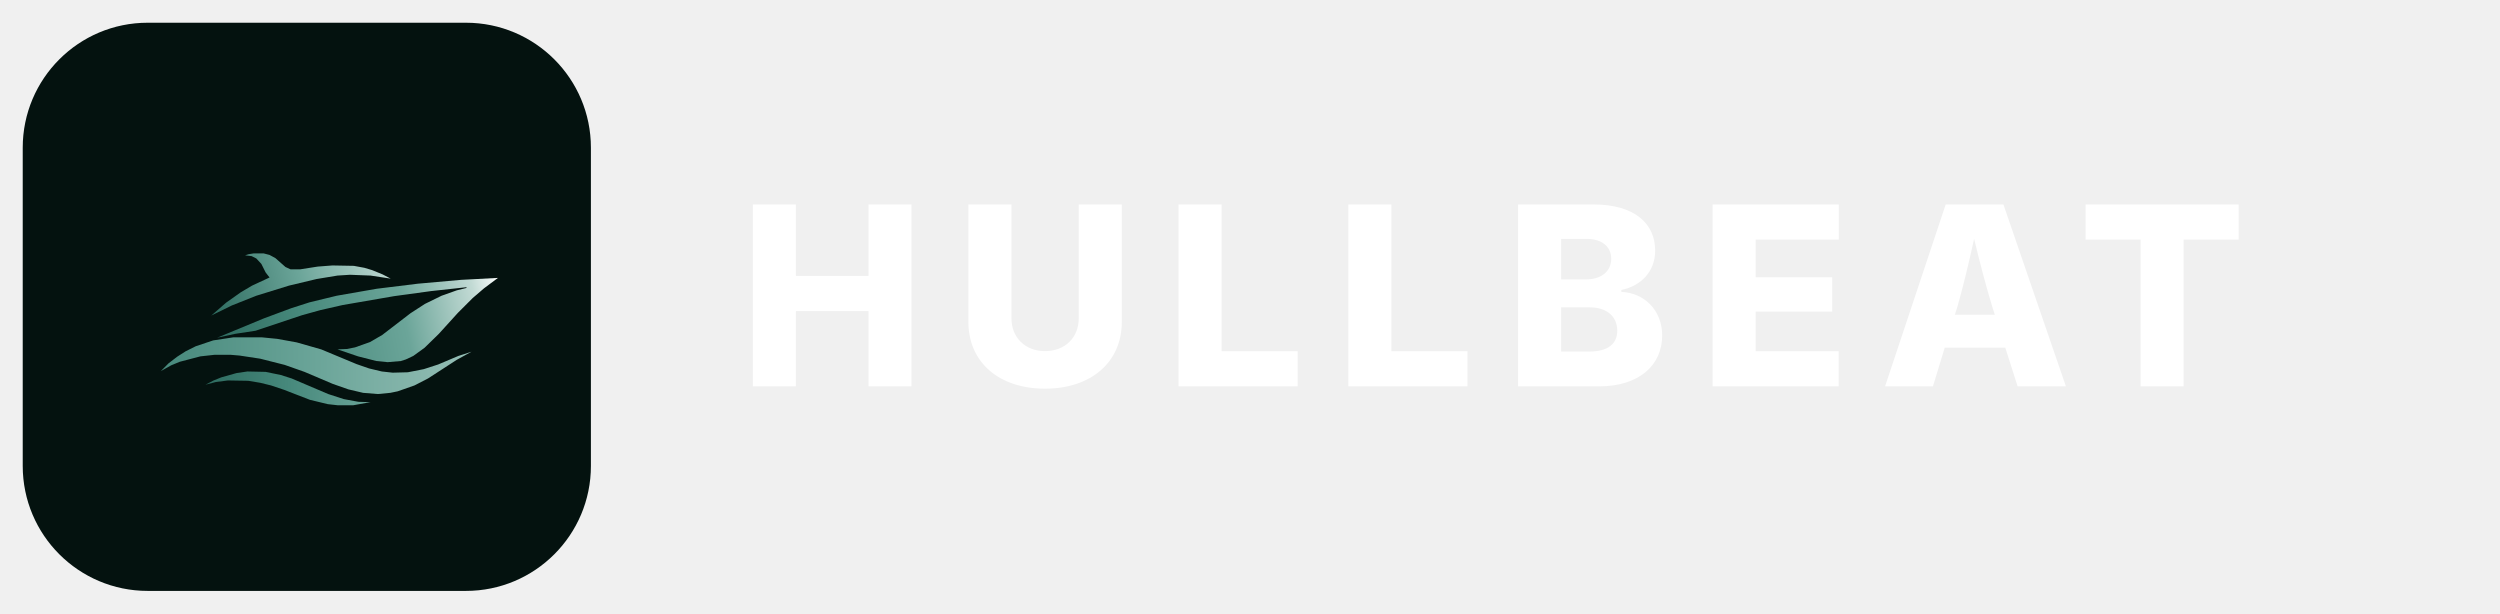
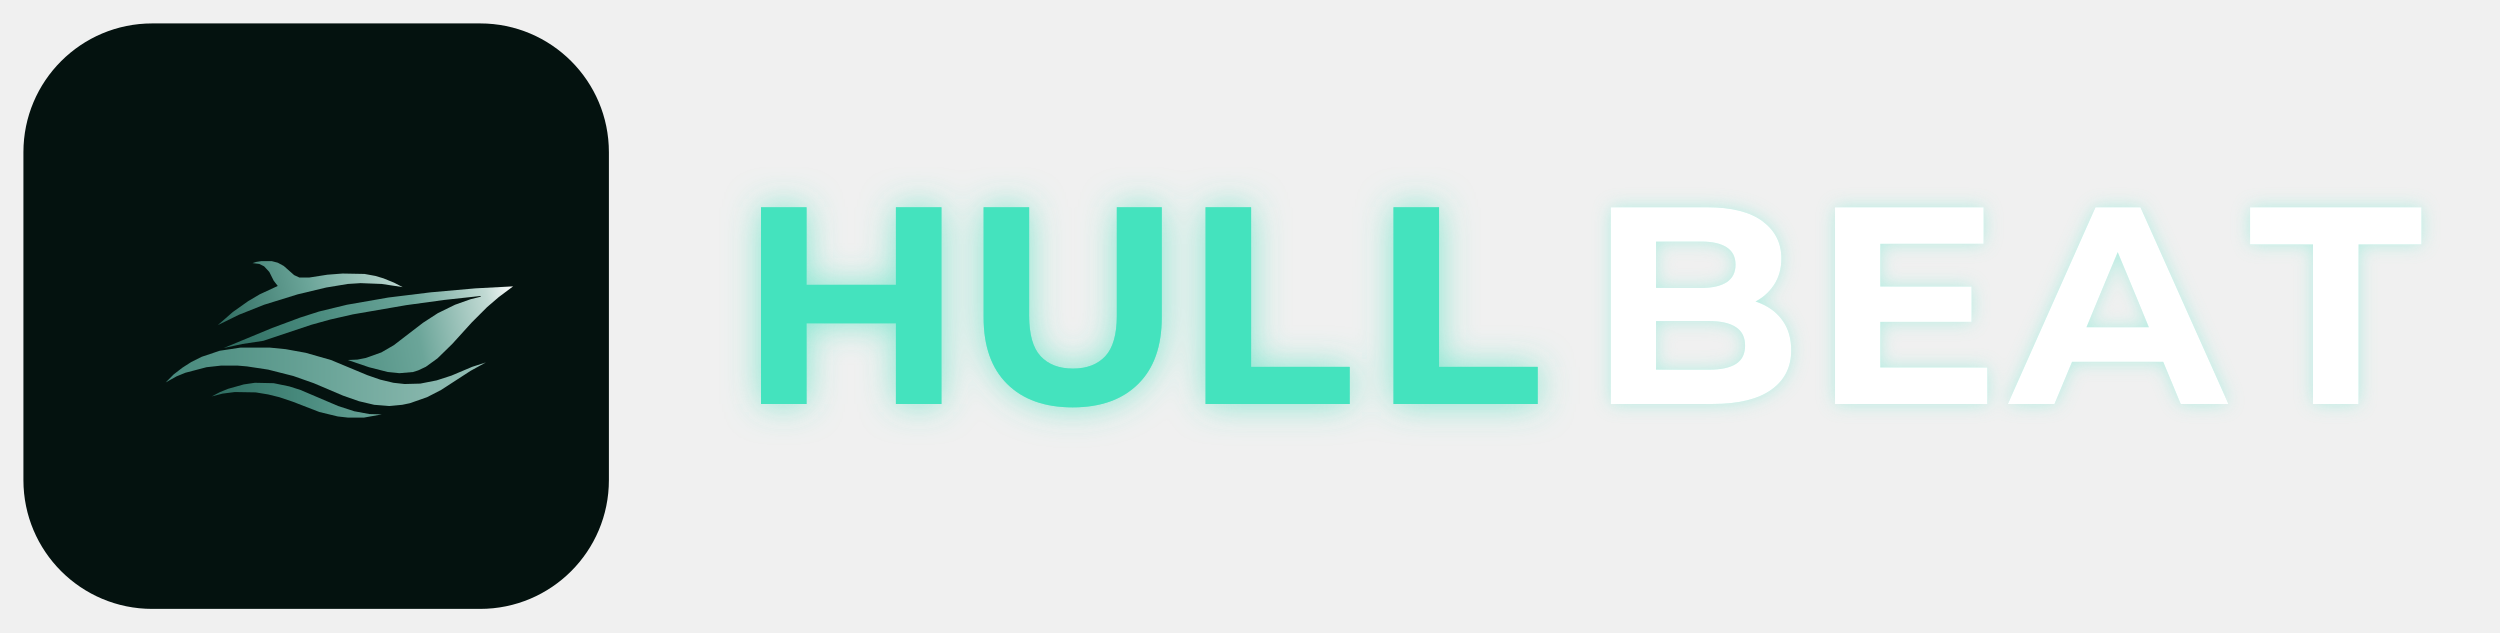
- <svg xmlns="http://www.w3.org/2000/svg" viewBox="0 0 440 108" width="440" height="108">
+ <svg xmlns="http://www.w3.org/2000/svg" viewBox="0 0 427 108" width="427" height="108">
  <defs>
    <linearGradient id="lGrad" x1="32" y1="65" x2="62" y2="65" gradientUnits="userSpaceOnUse">
      <stop offset="0.0" stop-color="#2E6C60" />
      <stop offset="0.5" stop-color="#47897C" />
      <stop offset="1.0" stop-color="#6BA599" />
    </linearGradient>
    <linearGradient id="uGrad" x1="24" y1="60" x2="80" y2="60" gradientUnits="userSpaceOnUse">
      <stop offset="0.0" stop-color="#47897C" />
      <stop offset="0.5" stop-color="#6BA599" />
      <stop offset="1.0" stop-color="#97C0B7" />
    </linearGradient>
    <linearGradient id="hGrad" x1="34" y1="55" x2="84" y2="45" gradientUnits="userSpaceOnUse">
      <stop offset="0.0" stop-color="#2E6C60" />
      <stop offset="0.3" stop-color="#47897C" />
      <stop offset="0.65" stop-color="#6BA599" />
      <stop offset="0.9" stop-color="#C2DAD4" />
      <stop offset="1.0" stop-color="#FFFFFF" />
    </linearGradient>
    <linearGradient id="cGrad" x1="33" y1="50" x2="65" y2="42" gradientUnits="userSpaceOnUse">
      <stop offset="0.0" stop-color="#2E6C60" />
      <stop offset="0.5" stop-color="#6BA599" />
      <stop offset="1.0" stop-color="#C2DAD4" />
    </linearGradient>
+     <filter id="neonCyanGlow" x="-20%" y="-20%" width="140%" height="140%">
+       <feGaussianBlur stdDeviation="3" result="blur" />
+       <feMerge>
+         <feMergeNode in="blur" />
+         <feMergeNode in="SourceGraphic" />
+       </feMerge>
+     </filter>
+     <filter id="softWhiteGlow" x="-15%" y="-15%" width="130%" height="130%">
+       <feGaussianBlur stdDeviation="1.5" result="blur" />
+       <feMerge>
+         <feMergeNode in="blur" />
+         <feMergeNode in="SourceGraphic" />
+       </feMerge>
+     </filter>
  </defs>
  <g transform="translate(4, 4)">
    <rect width="100" height="100" rx="22" fill="#04120F" />
    <path d="M32.16,63.71 L34.00,63.23 L36.12,62.96 L39.68,63.02 L41.80,63.37 L43.71,63.84 L45.97,64.60 L50.55,66.37 L53.69,67.13 L55.47,67.33 L58.14,67.33 L61.21,66.78 L59.09,66.72 L56.50,66.24 L53.76,65.35 L47.33,62.61 L45.42,62.00 L42.75,61.45 L39.54,61.38 L37.63,61.66 L34.96,62.41 L33.59,62.96 Z" fill="url(#lGrad)" />
    <path d="M24.30,61.32 L26.14,60.29 L27.65,59.67 L31.27,58.72 L33.80,58.44 L36.53,58.44 L38.17,58.58 L41.80,59.13 L46.10,60.22 L49.59,61.45 L54.58,63.57 L57.32,64.53 L59.91,65.14 L62.51,65.35 L64.70,65.14 L66.00,64.87 L68.94,63.84 L71.33,62.61 L76.39,59.33 L78.99,57.90 L76.66,58.65 L73.11,60.15 L70.58,60.97 L67.78,61.52 L65.11,61.59 L63.20,61.38 L60.94,60.84 L58.75,60.08 L52.53,57.49 L48.22,56.26 L44.80,55.64 L42.07,55.37 L37.08,55.37 L33.52,55.91 L30.45,56.94 L28.67,57.83 L27.17,58.79 L25.66,59.95 Z" fill="url(#uGrad)" />
    <path d="M83.64,44.91 L77.21,45.25 L69.55,45.93 L62.31,46.82 L55.26,48.05 L50.48,49.21 L47.27,50.24 L42.48,52.02 L34.21,55.44 L37.42,54.75 L40.98,54.21 L49.18,51.47 L52.39,50.58 L56.29,49.69 L65.38,48.12 L71.88,47.23 L78.10,46.55 L78.10,46.68 L76.39,47.10 L73.72,48.05 L70.78,49.49 L68.25,51.13 L63.26,54.96 L61.14,56.19 L58.48,57.14 L57.04,57.42 L55.40,57.49 L59.02,58.72 L62.24,59.54 L64.22,59.74 L66.55,59.54 L67.43,59.26 L68.73,58.65 L70.72,57.21 L73.24,54.75 L76.59,51.06 L79.19,48.46 L81.18,46.75 Z" fill="url(#hGrad)" />
    <path d="M33.18,51.54 L36.81,49.76 L41.11,48.05 L46.86,46.27 L51.71,45.11 L55.40,44.50 L57.59,44.36 L61.21,44.50 L64.77,45.04 L63.33,44.29 L61.49,43.54 L60.12,43.13 L58.27,42.79 L54.51,42.72 L51.91,42.92 L48.84,43.40 L47.13,43.40 L46.24,42.99 L44.46,41.42 L43.44,40.87 L42.41,40.60 L40.63,40.60 L39.75,40.74 L39.13,40.94 L40.29,41.08 L41.11,41.49 L42.00,42.45 L42.75,43.95 L43.44,44.84 L40.36,46.27 L38.38,47.44 L35.78,49.28 Z" fill="url(#cGrad)" />
  </g>
-   <text x="130" y="68" font-family="Inter, -apple-system, BlinkMacSystemFont, 'Segoe UI', Roboto, sans-serif" font-size="44" font-weight="800" letter-spacing="5" fill="#FFFFFF">HULLBEAT</text>
+   <path d="M 153.02 69.00 L 153.02 35.40 L 160.80 35.40 L 160.80 69.00 L 153.02 69.00 Z M 129.98 69.00 L 129.98 35.40 L 137.76 35.40 L 137.76 69.00 L 129.98 69.00 Z M 137.18 55.22 L 137.18 48.64 L 153.60 48.64 L 153.60 55.22 L 137.18 55.22 Z M 183.22 69.58 Q 176.06 69.58 172.03 65.59 Q 168.00 61.61 168.00 54.22 L 168.00 35.40 L 175.78 35.40 L 175.78 53.92 Q 175.78 58.73 177.74 60.84 Q 179.71 62.95 183.26 62.95 Q 186.81 62.95 188.78 60.84 Q 190.75 58.73 190.75 53.92 L 190.75 35.40 L 198.43 35.40 L 198.43 54.22 Q 198.43 61.61 194.39 65.59 Q 190.36 69.58 183.22 69.58 Z M 205.91 69.00 L 205.91 35.40 L 213.69 35.40 L 213.69 62.66 L 230.53 62.66 L 230.53 69.00 L 205.91 69.00 Z M 238.01 69.00 L 238.01 35.40 L 245.79 35.40 L 245.79 62.66 L 262.64 62.66 L 262.64 69.00 L 238.01 69.00 Z" fill="#38E1B9" filter="url(#neonCyanGlow)" opacity="0.6" />
+   <path d="M 153.02 69.00 L 153.02 35.40 L 160.80 35.40 L 160.80 69.00 L 153.02 69.00 Z M 129.98 69.00 L 129.98 35.40 L 137.76 35.40 L 137.76 69.00 L 129.98 69.00 Z M 137.18 55.22 L 137.18 48.64 L 153.60 48.64 L 153.60 55.22 L 137.18 55.22 Z M 183.22 69.58 Q 176.06 69.58 172.03 65.59 Q 168.00 61.61 168.00 54.22 L 168.00 35.40 L 175.78 35.40 L 175.78 53.92 Q 175.78 58.73 177.74 60.84 Q 179.71 62.95 183.26 62.95 Q 186.81 62.95 188.78 60.84 Q 190.75 58.73 190.75 53.92 L 190.75 35.40 L 198.43 35.40 L 198.43 54.22 Q 198.43 61.61 194.39 65.59 Q 190.36 69.58 183.22 69.58 Z M 205.91 69.00 L 205.91 35.40 L 213.69 35.40 L 213.69 62.66 L 230.53 62.66 L 230.53 69.00 L 205.91 69.00 Z M 238.01 69.00 L 238.01 35.40 L 245.79 35.40 L 245.79 62.66 L 262.64 62.66 L 262.64 69.00 L 238.01 69.00 Z" fill="#44E3BE" />
+   <path d="M 275.12 69.00 L 275.12 35.40 L 291.54 35.40 Q 297.87 35.40 301.06 37.80 Q 304.26 40.20 304.26 44.14 Q 304.26 46.78 302.96 48.72 Q 301.66 50.66 299.40 51.72 Q 297.15 52.78 294.22 52.78 L 295.14 50.80 Q 298.30 50.80 300.75 51.84 Q 303.20 52.88 304.56 54.89 Q 305.94 56.90 305.94 59.84 Q 305.94 64.16 302.52 66.58 Q 299.12 69.00 292.50 69.00 L 275.12 69.00 Z M 282.85 63.14 L 291.92 63.14 Q 294.94 63.14 296.50 62.16 Q 298.06 61.18 298.06 59.02 Q 298.06 56.90 296.50 55.88 Q 294.94 54.84 291.92 54.84 L 282.27 54.84 L 282.27 49.18 L 290.58 49.18 Q 293.41 49.18 294.92 48.20 Q 296.43 47.20 296.43 45.20 Q 296.43 43.22 294.92 42.24 Q 293.41 41.26 290.58 41.26 L 282.85 41.26 L 282.85 63.14 Z M 313.42 69.00 L 313.42 35.40 L 338.81 35.40 L 338.81 41.64 L 321.15 41.64 L 321.15 62.76 L 339.44 62.76 L 339.44 69.00 L 313.42 69.00 Z M 320.57 54.98 L 320.57 48.94 L 336.75 48.94 L 336.75 54.98 L 320.57 54.98 Z M 342.94 69.00 L 357.91 35.40 L 365.59 35.40 L 380.62 69.00 L 372.46 69.00 L 360.17 39.34 L 363.25 39.34 L 350.91 69.00 L 342.94 69.00 Z M 350.43 61.80 L 352.49 55.90 L 369.77 55.90 L 371.89 61.80 L 350.43 61.80 Z M 395.06 69.00 L 395.06 41.74 L 384.31 41.74 L 384.31 35.40 L 413.59 35.40 L 413.59 41.74 L 402.84 41.74 L 402.84 69.00 L 395.06 69.00 Z" fill="#5CE8CC" filter="url(#softWhiteGlow)" opacity="0.4" />
+   <path d="M 275.12 69.00 L 275.12 35.40 L 291.54 35.40 Q 297.87 35.40 301.06 37.80 Q 304.26 40.20 304.26 44.14 Q 304.26 46.78 302.96 48.72 Q 301.66 50.66 299.40 51.72 Q 297.15 52.78 294.22 52.78 L 295.14 50.80 Q 298.30 50.80 300.75 51.84 Q 303.20 52.88 304.56 54.89 Q 305.94 56.90 305.94 59.84 Q 305.94 64.16 302.52 66.58 Q 299.12 69.00 292.50 69.00 L 275.12 69.00 Z M 282.85 63.14 L 291.92 63.14 Q 294.94 63.14 296.50 62.16 Q 298.06 61.18 298.06 59.02 Q 298.06 56.90 296.50 55.88 Q 294.94 54.84 291.92 54.84 L 282.27 54.84 L 282.27 49.18 L 290.58 49.18 Q 293.41 49.18 294.92 48.20 Q 296.43 47.20 296.43 45.20 Q 296.43 43.22 294.92 42.24 Q 293.41 41.26 290.58 41.26 L 282.85 41.26 L 282.85 63.14 Z M 313.42 69.00 L 313.42 35.40 L 338.81 35.40 L 338.81 41.64 L 321.15 41.64 L 321.15 62.76 L 339.44 62.76 L 339.44 69.00 L 313.42 69.00 Z M 320.57 54.98 L 320.57 48.94 L 336.75 48.94 L 336.75 54.98 L 320.57 54.98 Z M 342.94 69.00 L 357.91 35.40 L 365.59 35.40 L 380.62 69.00 L 372.46 69.00 L 360.17 39.34 L 363.25 39.34 L 350.91 69.00 L 342.94 69.00 Z M 350.43 61.80 L 352.49 55.90 L 369.77 55.90 L 371.89 61.80 L 350.43 61.80 Z M 395.06 69.00 L 395.06 41.74 L 384.31 41.74 L 384.31 35.40 L 413.59 35.40 L 413.59 41.74 L 402.84 41.74 L 402.84 69.00 L 395.06 69.00 Z" fill="#FFFFFF" />
</svg>
